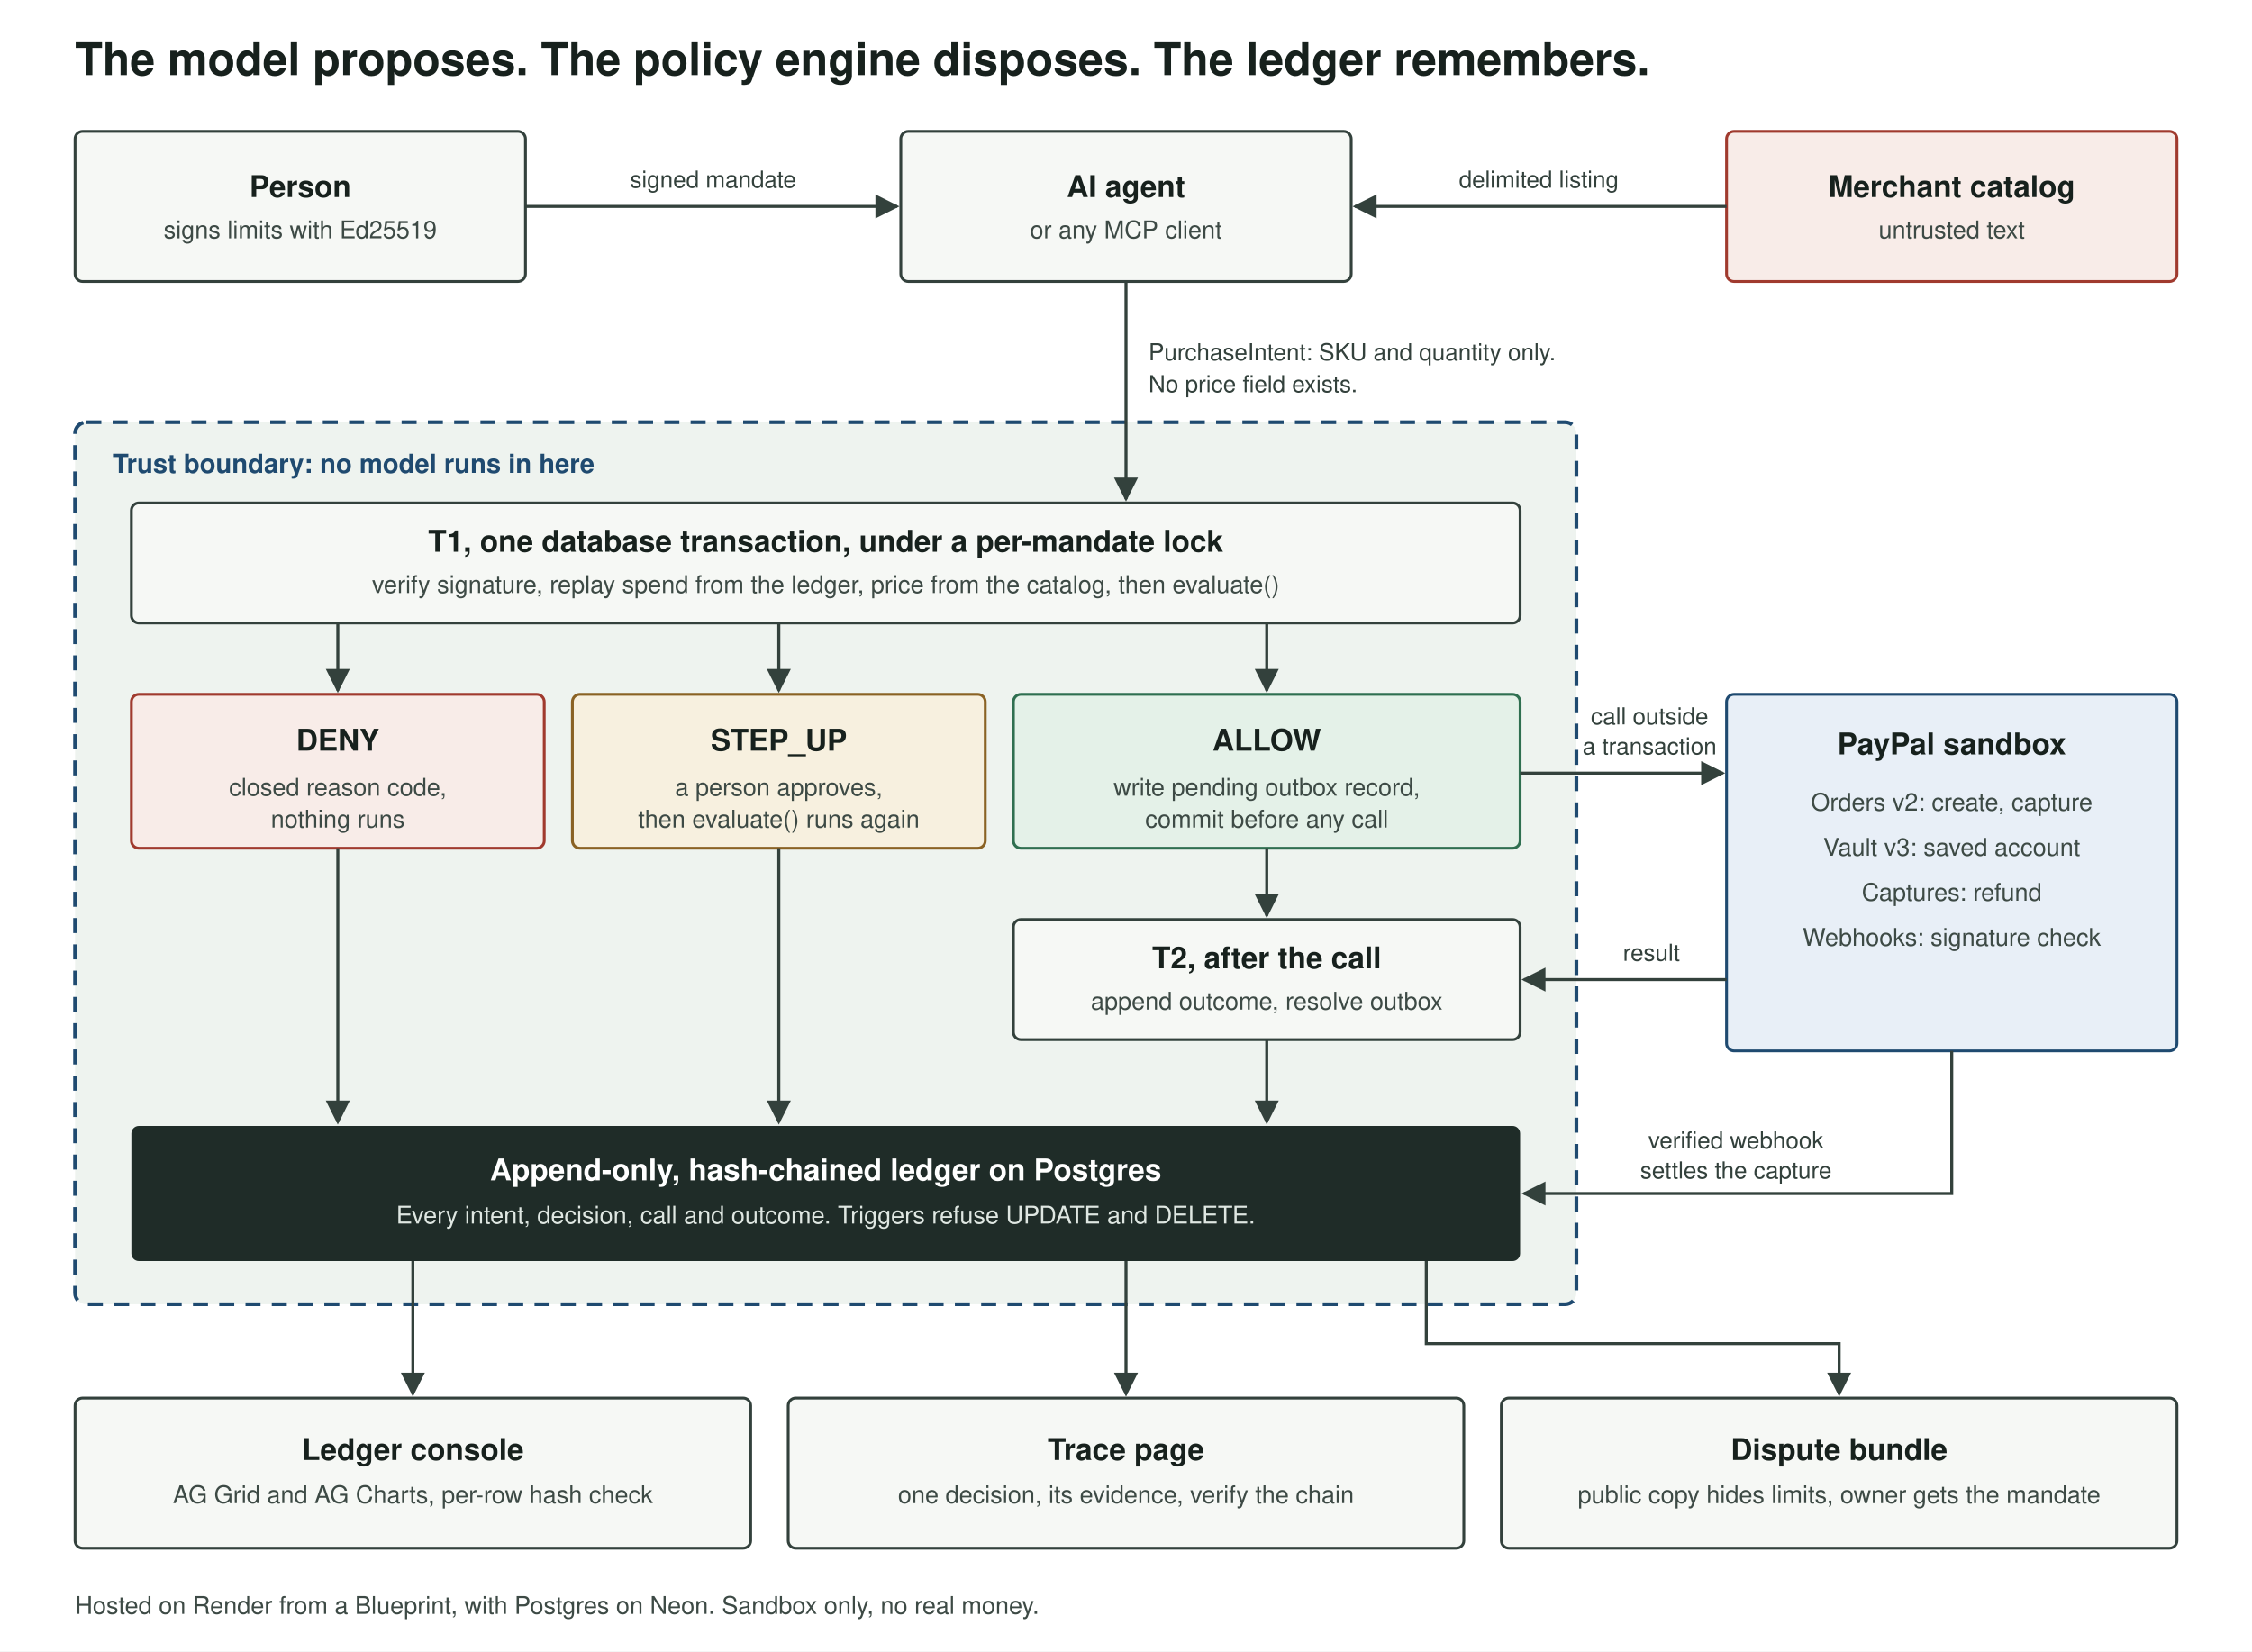
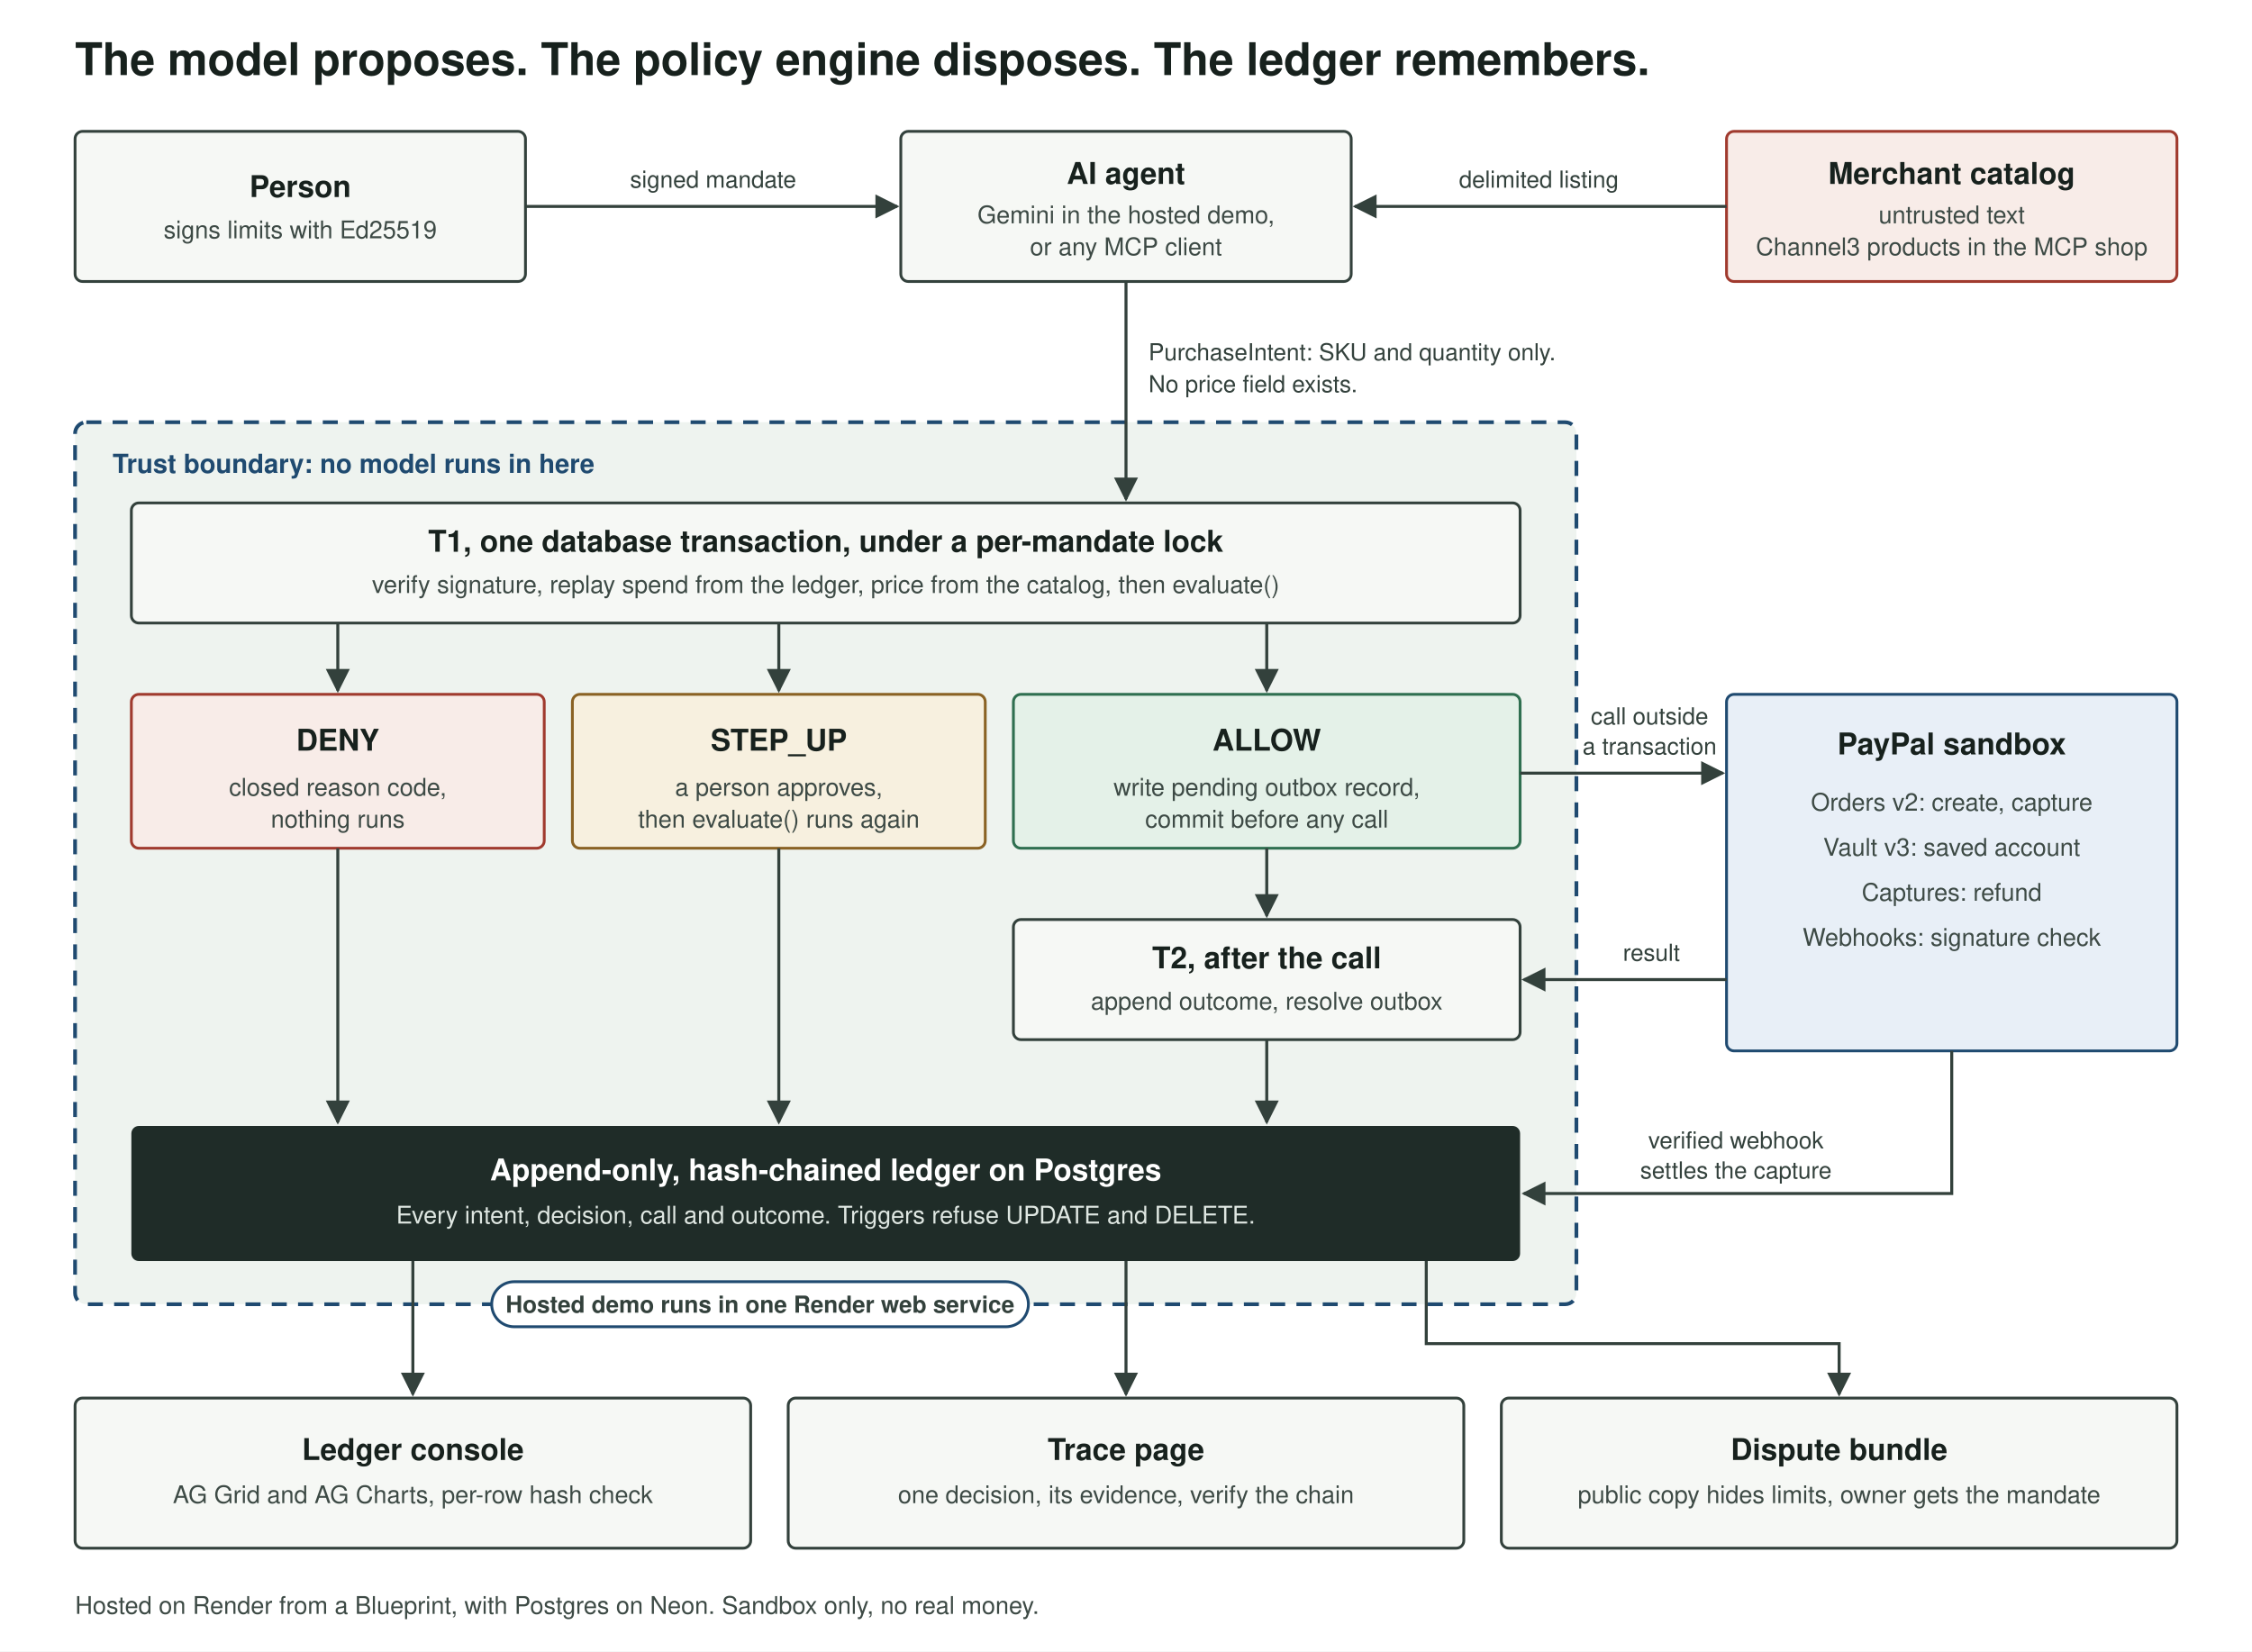
<svg xmlns="http://www.w3.org/2000/svg" viewBox="0 0 1200 880" width="1200" height="880" role="img" aria-labelledby="t d" font-family="Helvetica, Arial, sans-serif">
  <defs>
    <marker id="a" viewBox="0 0 10 10" refX="9" refY="5" markerWidth="8" markerHeight="8" orient="auto-start-reverse">
      <path d="M0 0L10 5L0 10z" fill="#33413c" />
    </marker>
    <style>
      .b{fill:#f6f8f5;stroke:#33413c;stroke-width:1.5}
      .h{font-size:16px;font-weight:700;fill:#17211d}
      .s{font-size:13px;fill:#3d4a45}
      .l{font-size:12.5px;fill:#33413c}
      .c{text-anchor:middle}
      .w{fill:none;stroke:#33413c;stroke-width:1.6;marker-end:url(#a)}
    </style>
  </defs>
  <rect width="1200" height="880" fill="#ffffff" />
  <text x="40" y="40" font-size="24" font-weight="700" fill="#17211d">The model proposes. The policy engine disposes. The ledger remembers.</text>
  <rect class="b" x="40" y="70" width="240" height="80" rx="4" />
  <text class="h c" x="160" y="105">Person</text>
  <text class="s c" x="160" y="127">signs limits with Ed25519</text>
  <rect class="b" x="480" y="70" width="240" height="80" rx="4" />
-   <text class="h c" x="600" y="105">AI agent</text>
-   <text class="s c" x="600" y="127">or any MCP client</text>
+   <text class="h c" x="600" y="98">AI agent</text>
+   <text class="s c" x="600" y="119">Gemini in the hosted demo,</text>
+   <text class="s c" x="600" y="136">or any MCP client</text>
  <rect x="920" y="70" width="240" height="80" rx="4" fill="#f8ece8" stroke="#a03a2e" stroke-width="1.5" />
-   <text class="h c" x="1040" y="105">Merchant catalog</text>
-   <text class="s c" x="1040" y="127">untrusted text</text>
+   <text class="h c" x="1040" y="98">Merchant catalog</text>
+   <text class="s c" x="1040" y="119">untrusted text</text>
+   <text class="s c" x="1040" y="136">Channel3 products in the MCP shop</text>
  <path class="w" d="M280 110H478" />
  <text class="l c" x="380" y="100">signed mandate</text>
  <path class="w" d="M920 110H722" />
  <text class="l c" x="820" y="100">delimited listing</text>
  <rect x="40" y="225" width="800" height="470" rx="6" fill="#eef3ef" stroke="#1f4a70" stroke-width="2" stroke-dasharray="8 6" />
  <text x="60" y="252" font-size="14" font-weight="700" fill="#1f4a70">Trust boundary: no model runs in here</text>
  <path class="w" d="M600 150V266" />
  <text class="l" x="612" y="192">PurchaseIntent: SKU and quantity only.</text>
  <text class="l" x="612" y="209">No price field exists.</text>
  <rect class="b" x="70" y="268" width="740" height="64" rx="4" />
  <text class="h c" x="440" y="294">T1, one database transaction, under a per-mandate lock</text>
  <text class="s c" x="440" y="316">verify signature, replay spend from the ledger, price from the catalog, then evaluate()</text>
  <path class="w" d="M180 332V368" />
  <path class="w" d="M415 332V368" />
  <path class="w" d="M675 332V368" />
  <rect x="70" y="370" width="220" height="82" rx="4" fill="#f8ece8" stroke="#a03a2e" stroke-width="1.5" />
  <text class="h c" x="180" y="400" fill="#a03a2e">DENY</text>
  <text class="s c" x="180" y="424">closed reason code,</text>
  <text class="s c" x="180" y="441">nothing runs</text>
  <rect x="305" y="370" width="220" height="82" rx="4" fill="#f7f0df" stroke="#8a6224" stroke-width="1.5" />
  <text class="h c" x="415" y="400">STEP_UP</text>
  <text class="s c" x="415" y="424">a person approves,</text>
  <text class="s c" x="415" y="441">then evaluate() runs again</text>
  <rect x="540" y="370" width="270" height="82" rx="4" fill="#e4f1e8" stroke="#2f6f50" stroke-width="1.5" />
  <text class="h c" x="675" y="400">ALLOW</text>
  <text class="s c" x="675" y="424">write pending outbox record,</text>
  <text class="s c" x="675" y="441">commit before any call</text>
  <rect class="b" x="540" y="490" width="270" height="64" rx="4" />
  <text class="h c" x="675" y="516">T2, after the call</text>
  <text class="s c" x="675" y="538">append outcome, resolve outbox</text>
  <path class="w" d="M675 452V488" />
  <rect x="920" y="370" width="240" height="190" rx="4" fill="#e8eff7" stroke="#1f4a70" stroke-width="1.5" />
  <text class="h c" x="1040" y="402">PayPal sandbox</text>
  <text class="s c" x="1040" y="432">Orders v2: create, capture</text>
  <text class="s c" x="1040" y="456">Vault v3: saved account</text>
  <text class="s c" x="1040" y="480">Captures: refund</text>
  <text class="s c" x="1040" y="504">Webhooks: signature check</text>
  <path class="w" d="M810 412H918" />
  <text class="l c" x="879" y="386">call outside</text>
  <text class="l c" x="879" y="402">a transaction</text>
  <path class="w" d="M920 522H812" />
  <text class="l c" x="880" y="512">result</text>
  <rect x="70" y="600" width="740" height="72" rx="4" fill="#1f2c28" />
  <text class="c" x="440" y="629" font-size="16" font-weight="700" fill="#ffffff">Append-only, hash-chained ledger on Postgres</text>
  <text class="c" x="440" y="652" font-size="13" fill="#dfe7e2">Every intent, decision, call and outcome. Triggers refuse UPDATE and DELETE.</text>
  <path class="w" d="M180 452V598" />
  <path class="w" d="M415 452V598" />
  <path class="w" d="M675 554V598" />
  <path class="w" d="M1040 560V636H812" />
  <text class="l c" x="925" y="612">verified webhook</text>
  <text class="l c" x="925" y="628">settles the capture</text>
  <rect class="b" x="40" y="745" width="360" height="80" rx="4" />
  <text class="h c" x="220" y="778">Ledger console</text>
  <text class="s c" x="220" y="801">AG Grid and AG Charts, per-row hash check</text>
  <rect class="b" x="420" y="745" width="360" height="80" rx="4" />
  <text class="h c" x="600" y="778">Trace page</text>
  <text class="s c" x="600" y="801">one decision, its evidence, verify the chain</text>
  <rect class="b" x="800" y="745" width="360" height="80" rx="4" />
  <text class="h c" x="980" y="778">Dispute bundle</text>
  <text class="s c" x="980" y="801">public copy hides limits, owner gets the mandate</text>
+   <rect x="262" y="683" width="286" height="24" rx="12" fill="#ffffff" stroke="#1f4a70" stroke-width="1.5" />
+   <text class="l c" x="405" y="699.5" font-weight="700" fill="#1f4a70">Hosted demo runs in one Render web service</text>
  <path class="w" d="M220 672V743" />
  <path class="w" d="M600 672V743" />
  <path class="w" d="M760 672V716H980V743" />
  <text x="40" y="860" font-size="13" fill="#3d4a45">Hosted on Render from a Blueprint, with Postgres on Neon. Sandbox only, no real money.</text>
</svg>
